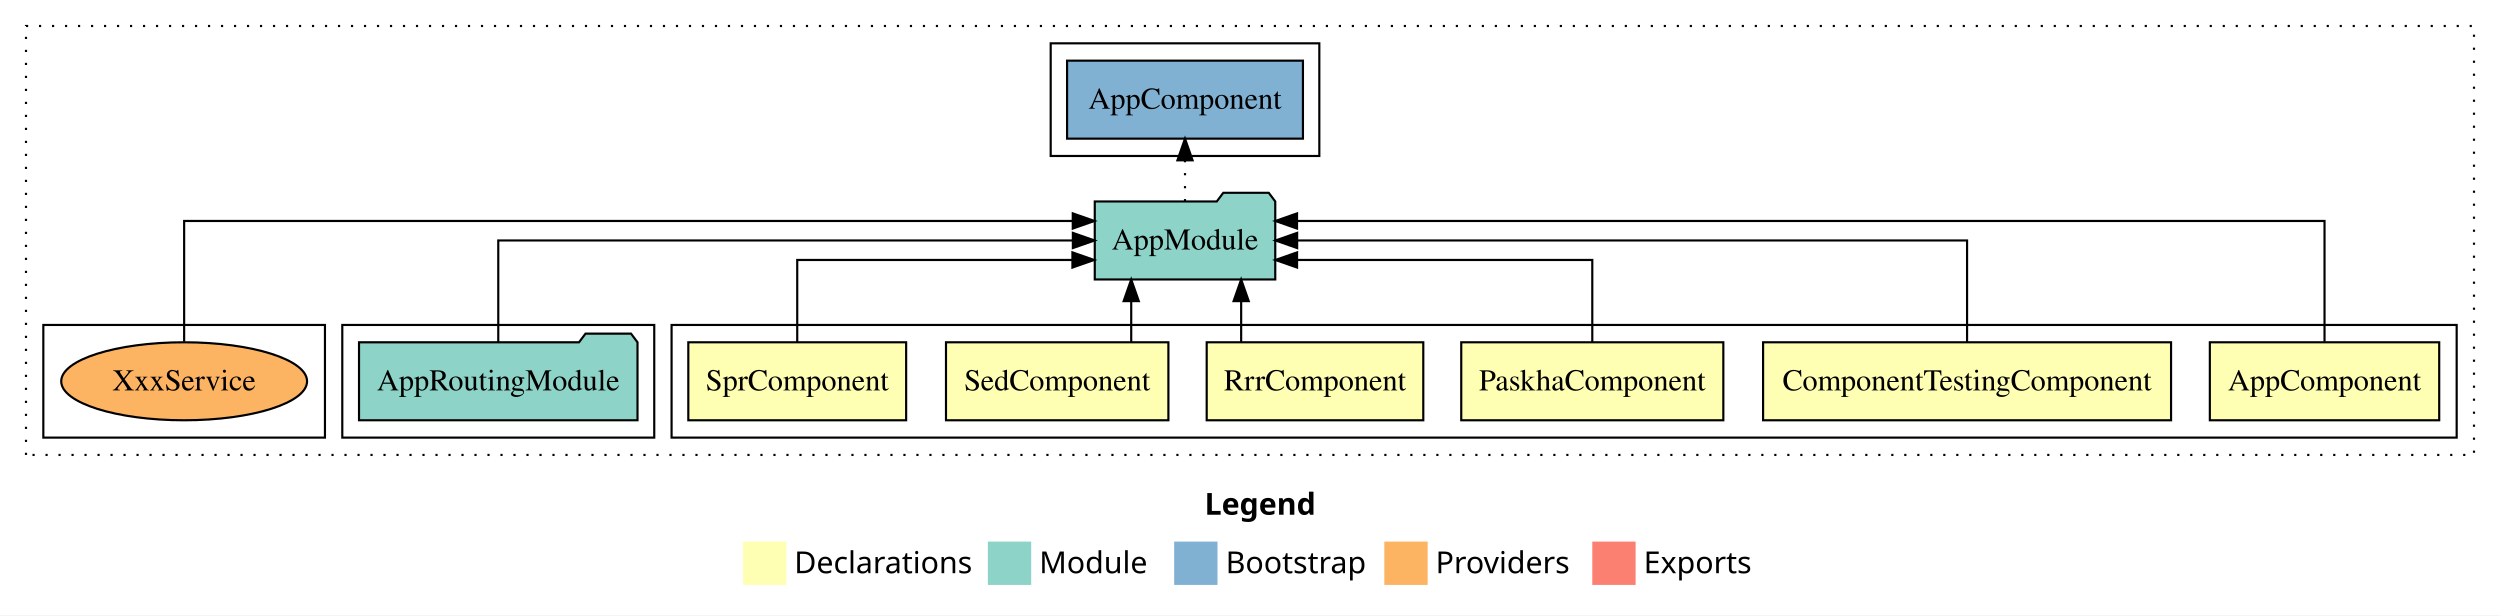
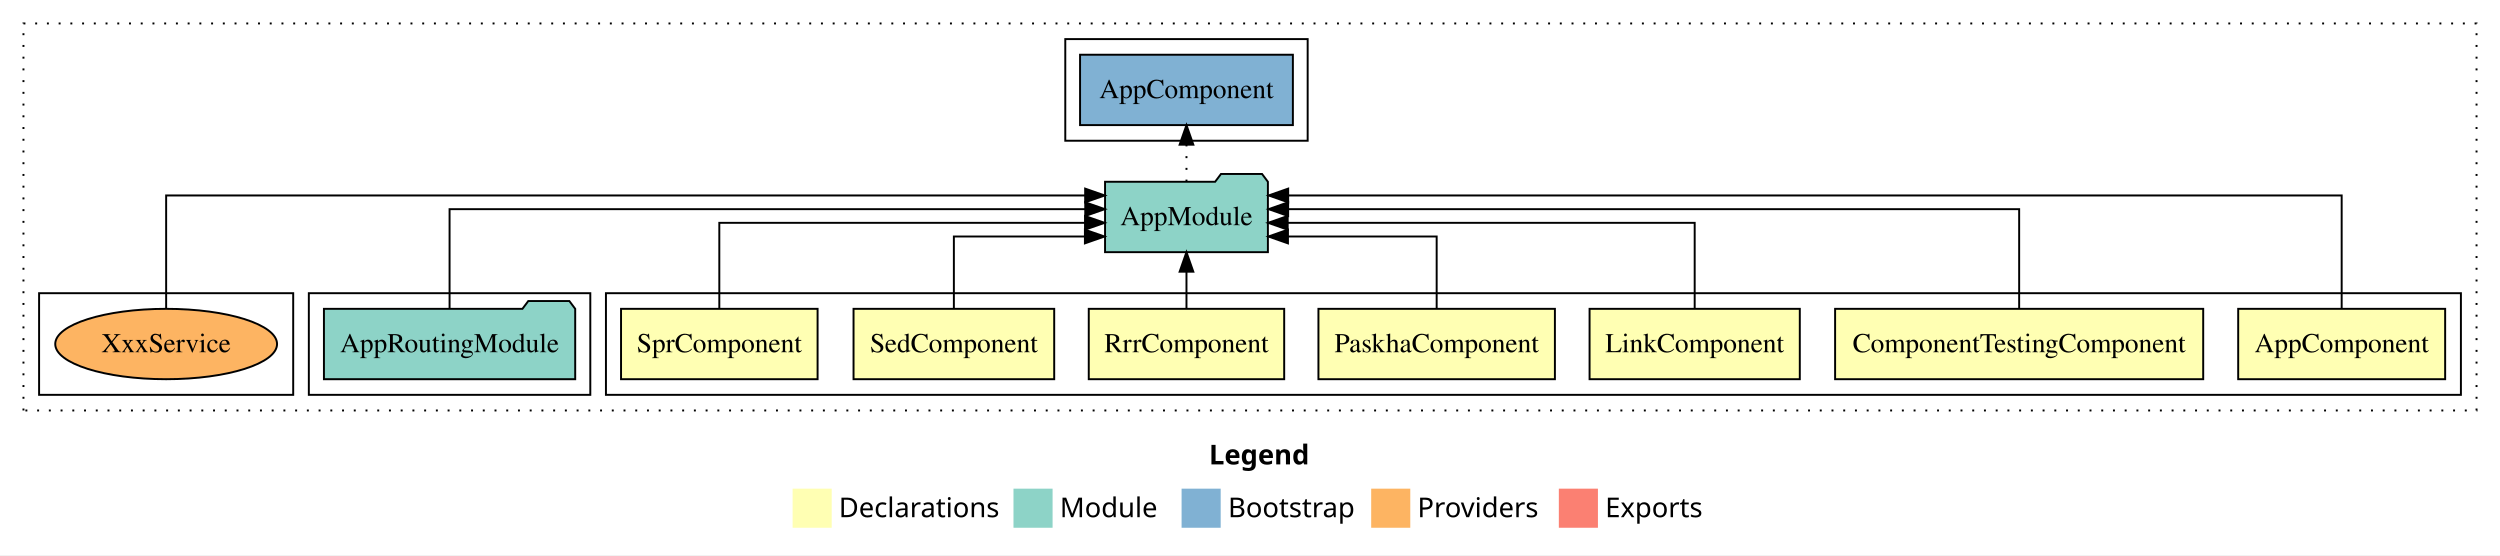
- <svg xmlns="http://www.w3.org/2000/svg" width="1154pt" height="284pt" viewBox="0.00 0.00 1154.00 284.00">
+ <svg xmlns="http://www.w3.org/2000/svg" width="1279pt" height="284pt" viewBox="0.00 0.00 1279.00 284.00">
  <g id="graph0" class="graph" transform="scale(1 1) rotate(0) translate(4 280)">
-     <polygon fill="#ffffff" stroke="transparent" points="-4,4 -4,-280 1150,-280 1150,4 -4,4" />
-     <text text-anchor="start" x="552.009" y="-42.4" font-family="sans-serif" font-weight="bold" font-size="14.00" fill="#000000">Legend</text>
-     <polygon fill="#ffffb3" stroke="transparent" points="339,-10 339,-30 359,-30 359,-10 339,-10" />
-     <text text-anchor="start" x="362.629" y="-15.4" font-family="sans-serif" font-size="14.00" fill="#000000">  Declarations</text>
-     <polygon fill="#8dd3c7" stroke="transparent" points="452,-10 452,-30 472,-30 472,-10 452,-10" />
-     <text text-anchor="start" x="475.725" y="-15.4" font-family="sans-serif" font-size="14.00" fill="#000000">  Module</text>
-     <polygon fill="#80b1d3" stroke="transparent" points="538,-10 538,-30 558,-30 558,-10 538,-10" />
-     <text text-anchor="start" x="561.781" y="-15.4" font-family="sans-serif" font-size="14.00" fill="#000000">  Bootstrap</text>
-     <polygon fill="#fdb462" stroke="transparent" points="635,-10 635,-30 655,-30 655,-10 635,-10" />
-     <text text-anchor="start" x="658.673" y="-15.4" font-family="sans-serif" font-size="14.00" fill="#000000">  Providers</text>
-     <polygon fill="#fb8072" stroke="transparent" points="731,-10 731,-30 751,-30 751,-10 731,-10" />
-     <text text-anchor="start" x="754.726" y="-15.4" font-family="sans-serif" font-size="14.00" fill="#000000">  Exports</text>
+     <polygon fill="#ffffff" stroke="transparent" points="-4,4 -4,-280 1275,-280 1275,4 -4,4" />
+     <text text-anchor="start" x="614.509" y="-42.4" font-family="sans-serif" font-weight="bold" font-size="14.00" fill="#000000">Legend</text>
+     <polygon fill="#ffffb3" stroke="transparent" points="401.5,-10 401.5,-30 421.5,-30 421.5,-10 401.5,-10" />
+     <text text-anchor="start" x="425.129" y="-15.4" font-family="sans-serif" font-size="14.00" fill="#000000">  Declarations</text>
+     <polygon fill="#8dd3c7" stroke="transparent" points="514.5,-10 514.5,-30 534.5,-30 534.5,-10 514.5,-10" />
+     <text text-anchor="start" x="538.225" y="-15.4" font-family="sans-serif" font-size="14.00" fill="#000000">  Module</text>
+     <polygon fill="#80b1d3" stroke="transparent" points="600.5,-10 600.5,-30 620.5,-30 620.5,-10 600.5,-10" />
+     <text text-anchor="start" x="624.281" y="-15.4" font-family="sans-serif" font-size="14.00" fill="#000000">  Bootstrap</text>
+     <polygon fill="#fdb462" stroke="transparent" points="697.5,-10 697.5,-30 717.5,-30 717.5,-10 697.5,-10" />
+     <text text-anchor="start" x="721.173" y="-15.4" font-family="sans-serif" font-size="14.00" fill="#000000">  Providers</text>
+     <polygon fill="#fb8072" stroke="transparent" points="793.5,-10 793.5,-30 813.5,-30 813.5,-10 793.5,-10" />
+     <text text-anchor="start" x="817.226" y="-15.4" font-family="sans-serif" font-size="14.00" fill="#000000">  Exports</text>
    <g id="clust1" class="cluster">
-       <polygon fill="none" stroke="#000000" stroke-dasharray="1,5" points="8,-70 8,-268 1138,-268 1138,-70 8,-70" />
+       <polygon fill="none" stroke="#000000" stroke-dasharray="1,5" points="8,-70 8,-268 1263,-268 1263,-70 8,-70" />
    </g>
    <g id="clust2" class="cluster">
-       <polygon fill="none" stroke="#000000" points="306,-78 306,-130 1130,-130 1130,-78 306,-78" />
+       <polygon fill="none" stroke="#000000" points="306,-78 306,-130 1255,-130 1255,-78 306,-78" />
    </g>
-     <g id="clust9" class="cluster">
+     <g id="clust10" class="cluster">
      <polygon fill="none" stroke="#000000" points="154,-78 154,-130 298,-130 298,-78 154,-78" />
    </g>
-     <g id="clust11" class="cluster">
-       <polygon fill="none" stroke="#000000" points="481,-208 481,-260 605,-260 605,-208 481,-208" />
+     <g id="clust12" class="cluster">
+       <polygon fill="none" stroke="#000000" points="541,-208 541,-260 665,-260 665,-208 541,-208" />
    </g>
-     <g id="clust12" class="cluster">
+     <g id="clust13" class="cluster">
      <polygon fill="none" stroke="#000000" points="16,-78 16,-130 146,-130 146,-78 16,-78" />
    </g>
    <g id="node1" class="node">
-       <polygon fill="#ffffb3" stroke="#000000" points="1121.94,-122 1016.06,-122 1016.06,-86 1121.94,-86 1121.94,-122" />
-       <text text-anchor="middle" x="1069" y="-99.8" font-family="Times,serif" font-size="14.00" fill="#000000">AppComponent</text>
+       <polygon fill="#ffffb3" stroke="#000000" points="1246.94,-122 1141.06,-122 1141.06,-86 1246.94,-86 1246.94,-122" />
+       <text text-anchor="middle" x="1194" y="-99.8" font-family="Times,serif" font-size="14.00" fill="#000000">AppComponent</text>
    </g>
-     <g id="node7" class="node">
-       <polygon fill="#8dd3c7" stroke="#000000" points="584.657,-187 581.657,-191 560.657,-191 557.657,-187 501.343,-187 501.343,-151 584.657,-151 584.657,-187" />
-       <text text-anchor="middle" x="543" y="-164.8" font-family="Times,serif" font-size="14.00" fill="#000000">AppModule</text>
+     <g id="node8" class="node">
+       <polygon fill="#8dd3c7" stroke="#000000" points="644.657,-187 641.657,-191 620.657,-191 617.657,-187 561.343,-187 561.343,-151 644.657,-151 644.657,-187" />
+       <text text-anchor="middle" x="603" y="-164.8" font-family="Times,serif" font-size="14.00" fill="#000000">AppModule</text>
    </g>
    <g id="edge1" class="edge">
-       <path fill="none" stroke="#000000" d="M1069,-122.292C1069,-144.206 1069,-178 1069,-178 1069,-178 594.714,-178 594.714,-178" />
-       <polygon fill="#000000" stroke="#000000" points="594.714,-174.5 584.714,-178 594.714,-181.5 594.714,-174.5" />
+       <path fill="none" stroke="#000000" d="M1194,-122.011C1194,-144.485 1194,-180 1194,-180 1194,-180 655.029,-180 655.029,-180" />
+       <polygon fill="#000000" stroke="#000000" points="655.029,-176.5 645.029,-180 655.029,-183.5 655.029,-176.5" />
    </g>
    <g id="node2" class="node">
-       <polygon fill="#ffffb3" stroke="#000000" points="998.158,-122 809.842,-122 809.842,-86 998.158,-86 998.158,-122" />
-       <text text-anchor="middle" x="904" y="-99.8" font-family="Times,serif" font-size="14.00" fill="#000000">ComponentTestingComponent</text>
+       <polygon fill="#ffffb3" stroke="#000000" points="1123.158,-122 934.842,-122 934.842,-86 1123.158,-86 1123.158,-122" />
+       <text text-anchor="middle" x="1029" y="-99.8" font-family="Times,serif" font-size="14.00" fill="#000000">ComponentTestingComponent</text>
    </g>
    <g id="edge2" class="edge">
-       <path fill="none" stroke="#000000" d="M904,-122.106C904,-141.339 904,-169 904,-169 904,-169 594.764,-169 594.764,-169" />
-       <polygon fill="#000000" stroke="#000000" points="594.764,-165.5 584.764,-169 594.764,-172.5 594.764,-165.5" />
+       <path fill="none" stroke="#000000" d="M1029,-122.129C1029,-142.572 1029,-173 1029,-173 1029,-173 655.012,-173 655.012,-173" />
+       <polygon fill="#000000" stroke="#000000" points="655.012,-169.5 645.012,-173 655.012,-176.5 655.012,-169.5" />
    </g>
    <g id="node3" class="node">
+       <polygon fill="#ffffb3" stroke="#000000" points="916.776,-122 809.224,-122 809.224,-86 916.776,-86 916.776,-122" />
+       <text text-anchor="middle" x="863" y="-99.8" font-family="Times,serif" font-size="14.00" fill="#000000">LinkComponent</text>
+     </g>
+     <g id="edge3" class="edge">
+       <path fill="none" stroke="#000000" d="M863,-122.267C863,-140.555 863,-166 863,-166 863,-166 654.774,-166 654.774,-166" />
+       <polygon fill="#000000" stroke="#000000" points="654.774,-162.5 644.774,-166 654.774,-169.5 654.774,-162.5" />
+     </g>
+     <g id="node4" class="node">
      <polygon fill="#ffffb3" stroke="#000000" points="791.489,-122 670.511,-122 670.511,-86 791.489,-86 791.489,-122" />
      <text text-anchor="middle" x="731" y="-99.8" font-family="Times,serif" font-size="14.00" fill="#000000">PaskhaComponent</text>
    </g>
-     <g id="edge3" class="edge">
-       <path fill="none" stroke="#000000" d="M731,-122.027C731,-138.398 731,-160 731,-160 731,-160 594.723,-160 594.723,-160" />
-       <polygon fill="#000000" stroke="#000000" points="594.723,-156.5 584.723,-160 594.723,-163.5 594.723,-156.5" />
+     <g id="edge4" class="edge">
+       <path fill="none" stroke="#000000" d="M731,-122.009C731,-138.049 731,-159 731,-159 731,-159 654.912,-159 654.912,-159" />
+       <polygon fill="#000000" stroke="#000000" points="654.912,-155.5 644.912,-159 654.912,-162.5 654.912,-155.5" />
    </g>
-     <g id="node4" class="node">
+     <g id="node5" class="node">
      <polygon fill="#ffffb3" stroke="#000000" points="652.99,-122 553.01,-122 553.01,-86 652.99,-86 652.99,-122" />
      <text text-anchor="middle" x="603" y="-99.8" font-family="Times,serif" font-size="14.00" fill="#000000">RrrComponent</text>
    </g>
-     <g id="edge4" class="edge">
-       <path fill="none" stroke="#000000" d="M568.917,-122.106C568.917,-122.106 568.917,-140.991 568.917,-140.991" />
-       <polygon fill="#000000" stroke="#000000" points="565.417,-140.991 568.917,-150.991 572.417,-140.991 565.417,-140.991" />
+     <g id="edge5" class="edge">
+       <path fill="none" stroke="#000000" d="M603,-122.106C603,-122.106 603,-140.991 603,-140.991" />
+       <polygon fill="#000000" stroke="#000000" points="599.5,-140.991 603,-150.991 606.5,-140.991 599.5,-140.991" />
    </g>
-     <g id="node5" class="node">
+     <g id="node6" class="node">
      <polygon fill="#ffffb3" stroke="#000000" points="535.33,-122 432.67,-122 432.67,-86 535.33,-86 535.33,-122" />
      <text text-anchor="middle" x="484" y="-99.8" font-family="Times,serif" font-size="14.00" fill="#000000">SedComponent</text>
    </g>
-     <g id="edge5" class="edge">
-       <path fill="none" stroke="#000000" d="M518.168,-122.106C518.168,-122.106 518.168,-140.991 518.168,-140.991" />
-       <polygon fill="#000000" stroke="#000000" points="514.668,-140.991 518.168,-150.991 521.668,-140.991 514.668,-140.991" />
+     <g id="edge6" class="edge">
+       <path fill="none" stroke="#000000" d="M484,-122.009C484,-138.049 484,-159 484,-159 484,-159 551.045,-159 551.045,-159" />
+       <polygon fill="#000000" stroke="#000000" points="551.045,-162.5 561.045,-159 551.045,-155.5 551.045,-162.5" />
    </g>
-     <g id="node6" class="node">
+     <g id="node7" class="node">
      <polygon fill="#ffffb3" stroke="#000000" points="414.276,-122 313.724,-122 313.724,-86 414.276,-86 414.276,-122" />
      <text text-anchor="middle" x="364" y="-99.8" font-family="Times,serif" font-size="14.00" fill="#000000">SprComponent</text>
    </g>
-     <g id="edge6" class="edge">
-       <path fill="none" stroke="#000000" d="M364,-122.027C364,-138.398 364,-160 364,-160 364,-160 491.033,-160 491.033,-160" />
-       <polygon fill="#000000" stroke="#000000" points="491.033,-163.5 501.033,-160 491.032,-156.5 491.033,-163.5" />
+     <g id="edge7" class="edge">
+       <path fill="none" stroke="#000000" d="M364,-122.267C364,-140.555 364,-166 364,-166 364,-166 551.096,-166 551.096,-166" />
+       <polygon fill="#000000" stroke="#000000" points="551.096,-169.5 561.096,-166 551.096,-162.5 551.096,-169.5" />
+     </g>
+     <g id="node10" class="node">
+       <polygon fill="#80b1d3" stroke="#000000" points="657.439,-252 548.561,-252 548.561,-216 657.439,-216 657.439,-252" />
+       <text text-anchor="middle" x="603" y="-229.8" font-family="Times,serif" font-size="14.00" fill="#000000">AppComponent </text>
+     </g>
+     <g id="edge9" class="edge">
+       <path fill="none" stroke="#000000" stroke-dasharray="1,5" d="M603,-187.106C603,-187.106 603,-205.991 603,-205.991" />
+       <polygon fill="#000000" stroke="#000000" points="599.5,-205.991 603,-215.991 606.5,-205.991 599.5,-205.991" />
    </g>
    <g id="node9" class="node">
-       <polygon fill="#80b1d3" stroke="#000000" points="597.439,-252 488.561,-252 488.561,-216 597.439,-216 597.439,-252" />
-       <text text-anchor="middle" x="543" y="-229.8" font-family="Times,serif" font-size="14.00" fill="#000000">AppComponent </text>
-     </g>
-     <g id="edge8" class="edge">
-       <path fill="none" stroke="#000000" stroke-dasharray="1,5" d="M543,-187.106C543,-187.106 543,-205.991 543,-205.991" />
-       <polygon fill="#000000" stroke="#000000" points="539.5,-205.991 543,-215.991 546.5,-205.991 539.5,-205.991" />
-     </g>
-     <g id="node8" class="node">
      <polygon fill="#8dd3c7" stroke="#000000" points="290.274,-122 287.274,-126 266.274,-126 263.274,-122 161.726,-122 161.726,-86 290.274,-86 290.274,-122" />
      <text text-anchor="middle" x="226" y="-99.8" font-family="Times,serif" font-size="14.00" fill="#000000">AppRoutingModule</text>
    </g>
-     <g id="edge7" class="edge">
-       <path fill="none" stroke="#000000" d="M226,-122.106C226,-141.339 226,-169 226,-169 226,-169 491.232,-169 491.232,-169" />
-       <polygon fill="#000000" stroke="#000000" points="491.232,-172.5 501.232,-169 491.232,-165.5 491.232,-172.5" />
+     <g id="edge8" class="edge">
+       <path fill="none" stroke="#000000" d="M226,-122.129C226,-142.572 226,-173 226,-173 226,-173 551.214,-173 551.214,-173" />
+       <polygon fill="#000000" stroke="#000000" points="551.214,-176.5 561.214,-173 551.214,-169.5 551.214,-176.5" />
    </g>
-     <g id="node10" class="node">
+     <g id="node11" class="node">
      <ellipse fill="#fdb462" stroke="#000000" cx="81" cy="-104" rx="56.741" ry="18" />
      <text text-anchor="middle" x="81" y="-99.8" font-family="Times,serif" font-size="14.00" fill="#000000">XxxService</text>
    </g>
-     <g id="edge9" class="edge">
-       <path fill="none" stroke="#000000" d="M81,-122.292C81,-144.206 81,-178 81,-178 81,-178 491.186,-178 491.186,-178" />
-       <polygon fill="#000000" stroke="#000000" points="491.186,-181.5 501.186,-178 491.186,-174.5 491.186,-181.5" />
+     <g id="edge10" class="edge">
+       <path fill="none" stroke="#000000" d="M81,-122.011C81,-144.485 81,-180 81,-180 81,-180 551.165,-180 551.165,-180" />
+       <polygon fill="#000000" stroke="#000000" points="551.165,-183.5 561.165,-180 551.165,-176.5 551.165,-183.5" />
    </g>
  </g>
</svg>
